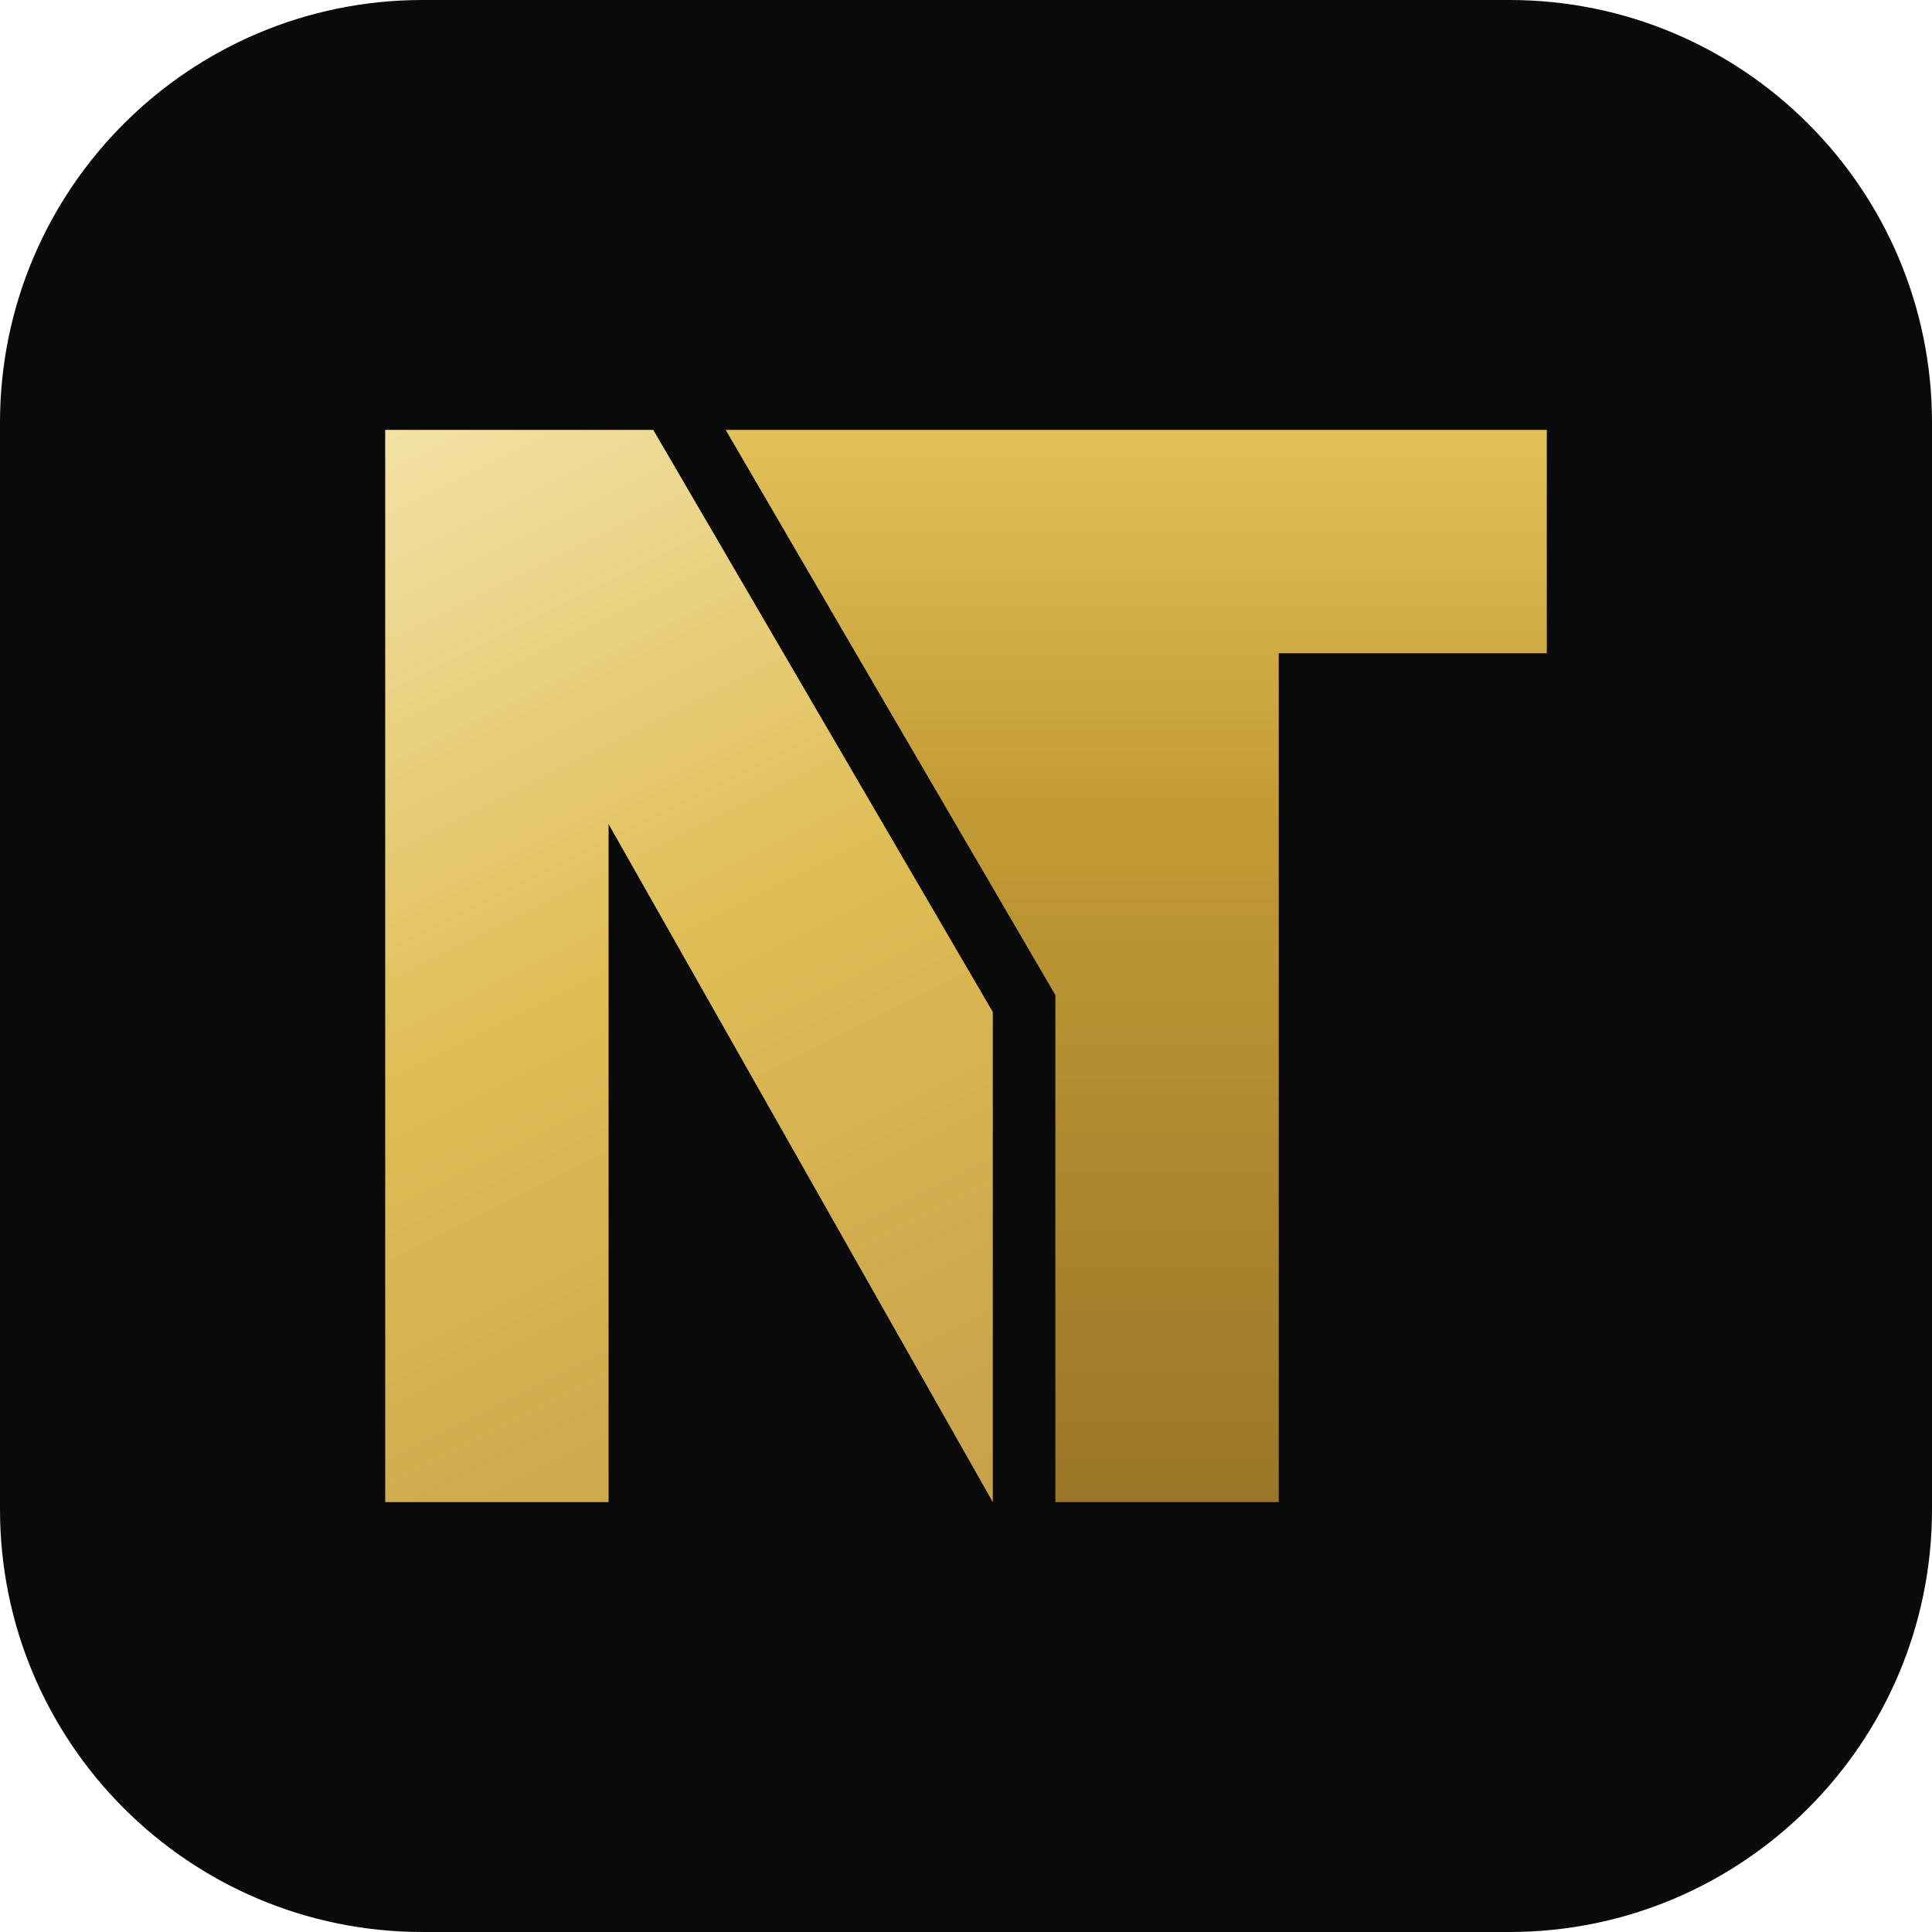
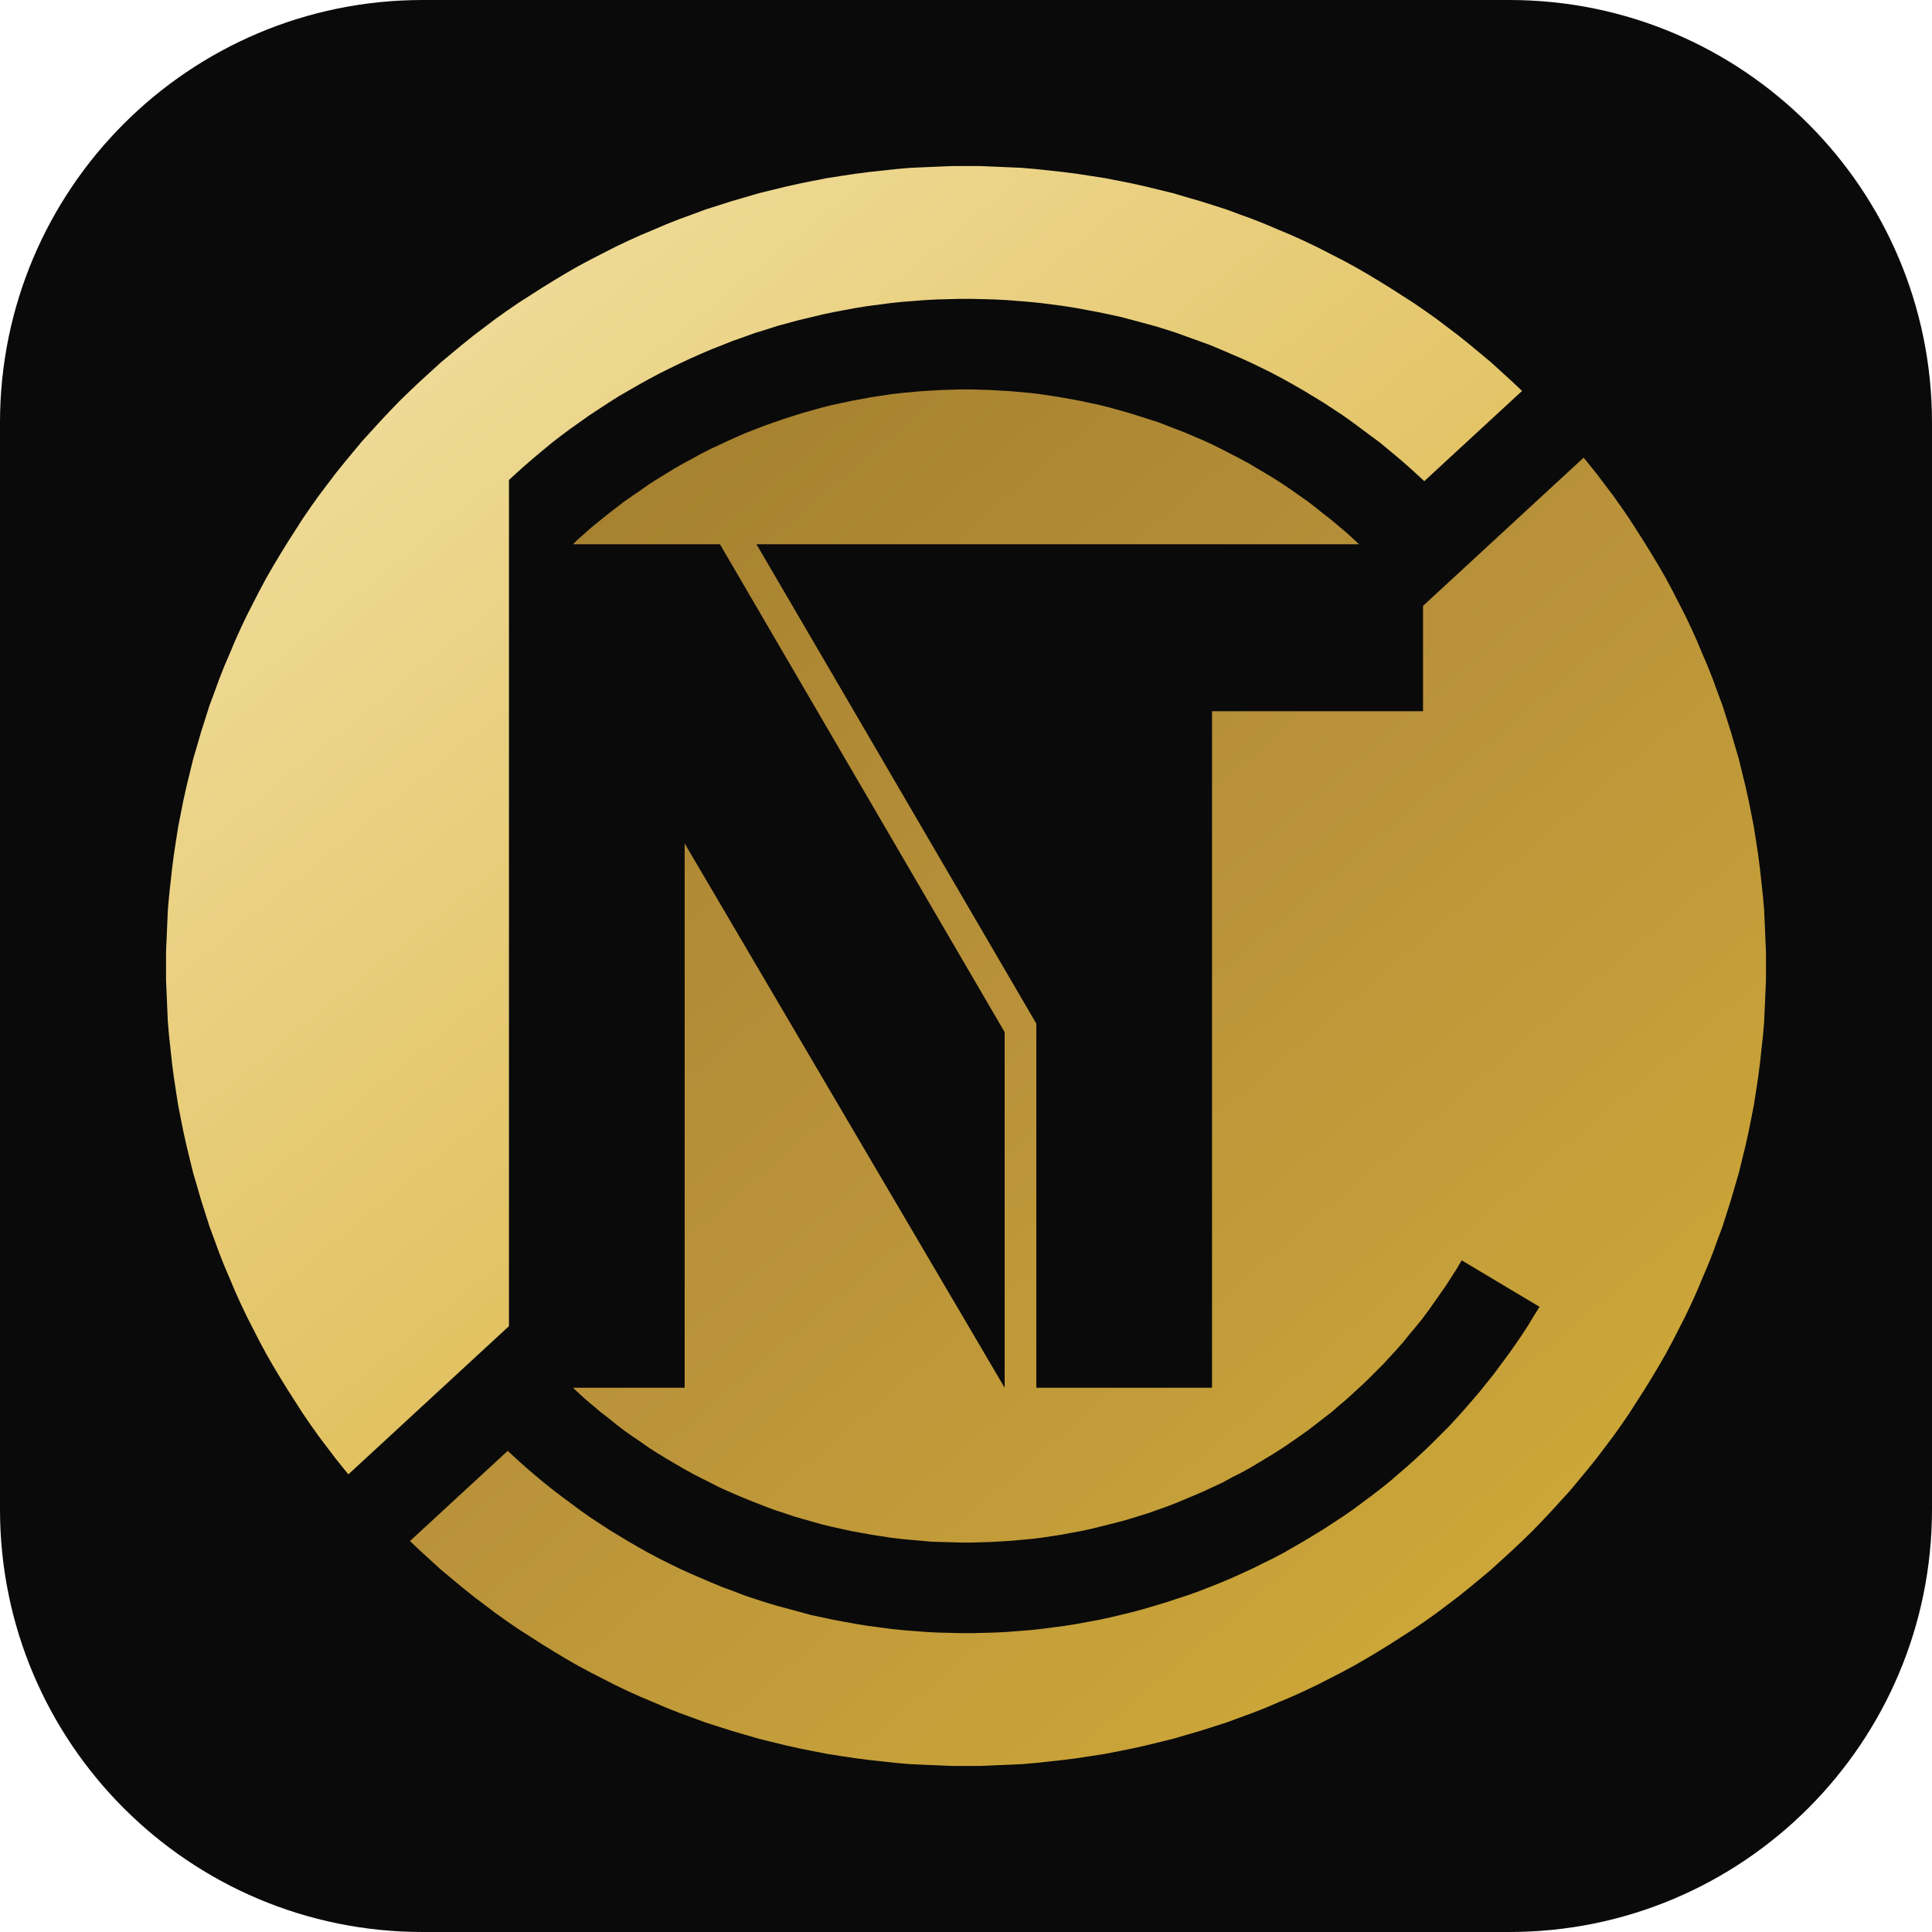
<svg xmlns="http://www.w3.org/2000/svg" viewBox="0 0 64 64" role="img" aria-label="Nithios">
  <defs>
-     <linearGradient id="nth-nt-ai-a" gradientUnits="userSpaceOnUse" x1="6" y1="8" x2="30" y2="56">
+     <linearGradient id="nth-ntos-ai-a" gradientUnits="userSpaceOnUse" x1="8" y1="6" x2="52" y2="60">
      <stop offset="0" stop-color="#f3e2a6" />
-       <stop offset="0.5" stop-color="#dfbd55" />
-       <stop offset="1" stop-color="#c9a24b" />
+       <stop offset=".55" stop-color="#e0bf5c" />
+       <stop offset="1" stop-color="#c9a03f" />
    </linearGradient>
-     <linearGradient id="nth-nt-ai-t" gradientUnits="userSpaceOnUse" x1="0" y1="8" x2="0" y2="56">
-       <stop offset="0" stop-color="#e2c15a" />
-       <stop offset="0.35" stop-color="#c39b35" />
+     <linearGradient id="nth-ntos-ai-b" gradientUnits="userSpaceOnUse" x1="56" y1="60" x2="10" y2="6">
+       <stop offset="0" stop-color="#d4af37" />
+       <stop offset=".5" stop-color="#b8913a" />
      <stop offset="1" stop-color="#9a7628" />
    </linearGradient>
  </defs>
  <path fill="#0a0a0a" d="M14 0H50A14 14 0 0 1 64 14V50A14 14 0 0 1 50 64H14A14 14 0 0 1 0 50V14A14 14 0 0 1 14 0Z" />
-   <g transform="translate(8.32 8.32) scale(0.74)">
-     <path fill="url(#nth-nt-ai-a)" d="M6 56L6 8L18 8L33.2 34.06L33.2 56L16 25.65L16 56Z" />
-     <path fill="url(#nth-nt-ai-t)" d="M21.24 8L58 8L58 18L46 18L46 56L36 56L36 33.3L27.07 18Z" />
-   </g>
+   <path fill="url(#nth-ntos-ai-a)" d="M5.5 32L5.5 31.54L5.52 31.08L5.54 30.61L5.56 30.15L5.6 29.69L5.65 29.23L5.7 28.77L5.76 28.31L5.83 27.85L5.9 27.4L5.99 26.94L6.08 26.49L6.18 26.04L6.29 25.59L6.4 25.14L6.53 24.7L6.66 24.25L6.8 23.81L6.94 23.37L7.1 22.94L7.26 22.5L7.43 22.07L7.61 21.65L7.79 21.22L7.98 20.8L8.18 20.38L8.39 19.97L8.6 19.56L8.82 19.15L9.05 18.75L9.29 18.35L9.53 17.96L9.78 17.57L10.03 17.18L10.29 16.8L10.56 16.42L10.84 16.05L11.12 15.68L11.41 15.32L11.7 14.97L12 14.61L12.31 14.27L12.62 13.93L12.94 13.59L13.26 13.26L13.59 12.94L13.93 12.62L14.27 12.31L14.61 12L14.97 11.7L15.32 11.41L15.68 11.12L16.05 10.84L16.42 10.56L16.8 10.29L17.18 10.03L17.57 9.78L17.96 9.53L18.35 9.29L18.75 9.05L19.15 8.82L19.56 8.6L19.97 8.39L20.38 8.18L20.8 7.98L21.22 7.79L21.65 7.61L22.07 7.43L22.5 7.26L22.94 7.1L23.37 6.94L23.81 6.8L24.25 6.66L24.7 6.53L25.14 6.4L25.59 6.29L26.04 6.18L26.49 6.08L26.94 5.99L27.4 5.9L27.85 5.83L28.31 5.76L28.77 5.7L29.23 5.65L29.69 5.6L30.15 5.56L30.61 5.54L31.08 5.52L31.54 5.5L32 5.5L32.46 5.5L32.92 5.52L33.39 5.54L33.85 5.56L34.31 5.6L34.77 5.65L35.23 5.7L35.69 5.76L36.15 5.83L36.6 5.9L37.06 5.99L37.51 6.08L37.96 6.18L38.41 6.29L38.86 6.4L39.3 6.53L39.75 6.66L40.19 6.8L40.63 6.94L41.06 7.1L41.5 7.26L41.93 7.43L42.35 7.61L42.78 7.79L43.2 7.98L43.62 8.18L44.03 8.39L44.44 8.6L44.85 8.82L45.25 9.05L45.65 9.29L46.04 9.53L46.43 9.78L46.82 10.03L47.2 10.29L47.58 10.56L47.95 10.84L48.32 11.12L48.68 11.41L49.03 11.7L49.39 12L49.73 12.31L50.07 12.62L50.41 12.94L50.42 12.95L47.18 15.94L47.16 15.92L46.88 15.66L46.59 15.4L46.3 15.15L46 14.9L45.71 14.66L45.4 14.43L45.09 14.2L44.78 13.97L44.47 13.75L44.15 13.54L43.83 13.33L43.5 13.13L43.17 12.93L42.84 12.74L42.5 12.55L42.16 12.37L41.82 12.2L41.47 12.03L41.12 11.87L40.77 11.72L40.42 11.57L40.06 11.42L39.7 11.29L39.34 11.16L38.98 11.03L38.61 10.91L38.25 10.8L37.88 10.7L37.51 10.6L37.13 10.5L36.76 10.42L36.38 10.34L36.01 10.27L35.63 10.2L35.25 10.14L34.87 10.09L34.49 10.04L34.1 10L33.72 9.97L33.34 9.94L32.95 9.92L32.57 9.91L32.19 9.9L31.8 9.9L31.42 9.91L31.03 9.92L30.65 9.94L30.27 9.97L29.88 10L29.5 10.04L29.12 10.09L28.74 10.14L28.36 10.2L27.98 10.27L27.61 10.34L27.23 10.42L26.86 10.51L26.48 10.6L26.11 10.7L25.74 10.8L25.37 10.92L25.01 11.03L24.65 11.16L24.28 11.29L23.93 11.43L23.57 11.57L23.22 11.72L22.86 11.88L22.52 12.04L22.17 12.21L21.83 12.38L21.49 12.56L21.15 12.75L20.82 12.94L20.49 13.13L20.16 13.34L19.84 13.55L19.52 13.76L19.21 13.98L18.9 14.2L18.59 14.43L18.28 14.67L17.99 14.91L17.69 15.16L17.4 15.41L17.11 15.67L16.86 15.9L16.86 43.93L11.54 48.84L11.41 48.68L11.12 48.32L10.84 47.95L10.56 47.58L10.29 47.2L10.03 46.82L9.78 46.43L9.53 46.04L9.29 45.65L9.05 45.25L8.82 44.85L8.6 44.44L8.39 44.03L8.18 43.62L7.98 43.2L7.79 42.78L7.61 42.35L7.43 41.93L7.26 41.5L7.1 41.06L6.94 40.63L6.8 40.19L6.66 39.75L6.53 39.3L6.4 38.86L6.29 38.41L6.18 37.96L6.08 37.51L5.99 37.06L5.9 36.6L5.83 36.15L5.76 35.69L5.7 35.23L5.65 34.77L5.6 34.31L5.56 33.85L5.54 33.39L5.52 32.92L5.5 32.46Z" />
+   <path fill="url(#nth-ntos-ai-b)" d="M13.58 51.05L16.82 48.06L16.84 48.08L17.12 48.34L17.41 48.6L17.7 48.85L18 49.1L18.3 49.34L18.6 49.57L18.91 49.8L19.22 50.03L19.53 50.25L19.85 50.46L20.17 50.67L20.5 50.87L20.83 51.07L21.16 51.26L21.5 51.45L21.84 51.63L22.18 51.8L22.53 51.97L22.88 52.13L23.23 52.28L23.58 52.43L23.94 52.58L24.3 52.71L24.66 52.85L25.02 52.97L25.39 53.09L25.76 53.2L26.13 53.3L26.5 53.4L26.87 53.5L27.24 53.58L27.62 53.66L28 53.73L28.38 53.8L28.76 53.86L29.14 53.91L29.52 53.96L29.9 54L30.28 54.03L30.67 54.06L31.05 54.08L31.43 54.09L31.82 54.1L32.2 54.1L32.59 54.09L32.97 54.08L33.35 54.06L33.74 54.03L34.12 54L34.5 53.96L34.88 53.91L35.26 53.86L35.64 53.8L36.02 53.73L36.4 53.66L36.77 53.58L37.15 53.49L37.52 53.4L37.89 53.3L38.26 53.19L38.63 53.08L38.99 52.96L39.36 52.84L39.72 52.71L40.08 52.57L40.43 52.43L40.79 52.28L41.14 52.12L41.49 51.96L41.83 51.79L42.18 51.62L42.52 51.44L42.85 51.25L43.18 51.06L43.51 50.86L43.84 50.66L44.16 50.45L44.48 50.24L44.8 50.02L45.11 49.79L45.42 49.56L45.72 49.33L46.02 49.09L46.31 48.84L46.6 48.59L46.89 48.33L47.17 48.07L47.45 47.8L47.72 47.53L47.99 47.26L48.25 46.98L48.51 46.69L48.76 46.4L49.01 46.11L49.25 45.81L49.49 45.51L49.72 45.2L49.95 44.89L50.17 44.58L50.39 44.26L50.6 43.94L50.8 43.61L51 43.29L48.42 41.75L48.25 42.04L48.07 42.32L47.89 42.6L47.7 42.87L47.51 43.14L47.32 43.41L47.12 43.68L46.91 43.94L46.7 44.19L46.49 44.45L46.27 44.7L46.05 44.94L45.82 45.19L45.59 45.42L45.35 45.66L45.11 45.89L44.87 46.11L44.62 46.34L44.37 46.55L44.12 46.77L43.86 46.97L43.59 47.18L43.33 47.38L43.06 47.57L42.79 47.76L42.51 47.95L42.23 48.13L41.95 48.3L41.67 48.47L41.38 48.64L41.09 48.8L40.79 48.95L40.5 49.11L40.2 49.25L39.9 49.39L39.6 49.52L39.29 49.65L38.98 49.78L38.67 49.9L38.36 50.01L38.05 50.12L37.73 50.22L37.41 50.32L37.09 50.41L36.77 50.49L36.45 50.57L36.13 50.65L35.8 50.72L35.47 50.78L35.15 50.84L34.82 50.89L34.49 50.94L34.16 50.98L33.83 51.01L33.5 51.04L33.17 51.06L32.84 51.08L32.51 51.09L32.17 51.1L31.84 51.1L31.51 51.09L31.18 51.08L30.85 51.07L30.52 51.04L30.18 51.01L29.85 50.98L29.52 50.94L29.2 50.89L28.87 50.84L28.54 50.78L28.21 50.72L27.89 50.65L27.57 50.58L27.24 50.5L26.92 50.41L26.6 50.32L26.29 50.23L25.97 50.12L25.66 50.02L25.34 49.9L25.03 49.78L24.73 49.66L24.42 49.53L24.12 49.4L23.81 49.26L23.52 49.11L23.22 48.96L22.93 48.81L22.64 48.65L22.35 48.48L22.06 48.31L21.78 48.14L21.5 47.96L21.23 47.77L20.95 47.58L20.68 47.39L20.42 47.19L20.16 46.98L19.9 46.78L19.64 46.56L19.39 46.35L19.14 46.12L18.98 45.97L22.68 45.97L22.68 27.94L33.28 45.97L33.28 34.19L23.85 18.03L18.98 18.03L19.13 17.88L19.38 17.66L19.63 17.44L19.89 17.23L20.15 17.02L20.41 16.82L20.67 16.62L20.94 16.43L21.22 16.24L21.49 16.05L21.77 15.87L22.05 15.7L22.34 15.52L22.62 15.36L22.92 15.2L23.21 15.04L23.5 14.89L23.8 14.75L24.1 14.61L24.41 14.47L24.71 14.34L25.02 14.22L25.33 14.1L25.64 13.99L25.96 13.88L26.27 13.78L26.59 13.68L26.91 13.59L27.23 13.5L27.55 13.42L27.88 13.35L28.2 13.28L28.53 13.22L28.85 13.16L29.18 13.11L29.51 13.06L29.84 13.02L30.17 12.99L30.5 12.96L30.83 12.94L31.16 12.92L31.5 12.91L31.83 12.9L32.16 12.9L32.49 12.91L32.82 12.92L33.16 12.94L33.49 12.96L33.82 12.99L34.15 13.02L34.48 13.06L34.81 13.11L35.13 13.16L35.46 13.22L35.79 13.28L36.11 13.35L36.44 13.42L36.76 13.5L37.08 13.59L37.4 13.68L37.72 13.78L38.03 13.88L38.35 13.98L38.66 14.1L38.97 14.22L39.28 14.34L39.58 14.47L39.89 14.6L40.19 14.74L40.49 14.89L40.78 15.04L41.07 15.19L41.37 15.35L41.65 15.52L41.94 15.69L42.22 15.86L42.5 16.04L42.78 16.23L43.05 16.42L43.32 16.61L43.58 16.81L43.84 17.02L44.1 17.22L44.36 17.44L44.61 17.65L44.86 17.88L45.02 18.03L25.06 18.03L28.29 23.56L34.33 33.91L34.33 45.97L40.15 45.97L40.15 23.56L47.14 23.56L47.14 20.07L52.46 15.16L52.59 15.32L52.88 15.68L53.16 16.05L53.44 16.42L53.71 16.8L53.97 17.18L54.22 17.57L54.47 17.96L54.71 18.35L54.95 18.75L55.18 19.15L55.4 19.56L55.61 19.97L55.82 20.38L56.02 20.8L56.21 21.22L56.39 21.65L56.57 22.07L56.74 22.5L56.9 22.94L57.06 23.37L57.2 23.81L57.34 24.25L57.47 24.7L57.6 25.14L57.71 25.59L57.82 26.04L57.92 26.49L58.01 26.94L58.1 27.4L58.17 27.85L58.24 28.31L58.3 28.77L58.35 29.23L58.4 29.69L58.44 30.15L58.46 30.61L58.48 31.08L58.5 31.54L58.5 32L58.5 32.46L58.48 32.92L58.46 33.39L58.44 33.85L58.4 34.31L58.35 34.77L58.3 35.23L58.24 35.69L58.17 36.15L58.1 36.6L58.01 37.06L57.92 37.51L57.82 37.96L57.71 38.41L57.6 38.86L57.47 39.3L57.34 39.75L57.2 40.19L57.06 40.63L56.9 41.06L56.74 41.5L56.57 41.93L56.39 42.35L56.21 42.78L56.02 43.2L55.82 43.62L55.61 44.03L55.4 44.44L55.18 44.85L54.95 45.25L54.71 45.65L54.47 46.04L54.22 46.43L53.97 46.82L53.71 47.2L53.44 47.58L53.16 47.95L52.88 48.32L52.59 48.68L52.3 49.03L52 49.39L51.69 49.73L51.38 50.07L51.06 50.41L50.74 50.74L50.41 51.06L50.07 51.38L49.73 51.69L49.39 52L49.03 52.3L48.68 52.59L48.32 52.88L47.95 53.16L47.58 53.44L47.2 53.71L46.82 53.97L46.43 54.22L46.04 54.47L45.65 54.71L45.25 54.95L44.85 55.18L44.44 55.4L44.03 55.61L43.62 55.82L43.2 56.02L42.78 56.21L42.35 56.39L41.93 56.57L41.5 56.74L41.06 56.9L40.63 57.06L40.19 57.2L39.75 57.34L39.3 57.47L38.86 57.6L38.41 57.71L37.96 57.82L37.51 57.92L37.06 58.01L36.6 58.1L36.15 58.17L35.69 58.24L35.23 58.3L34.77 58.35L34.31 58.4L33.85 58.44L33.39 58.46L32.92 58.48L32.46 58.5L32 58.5L31.54 58.5L31.08 58.48L30.61 58.46L30.15 58.44L29.69 58.4L29.23 58.35L28.77 58.3L28.31 58.24L27.85 58.17L27.4 58.1L26.94 58.01L26.49 57.92L26.04 57.82L25.59 57.71L25.14 57.6L24.7 57.47L24.25 57.34L23.81 57.2L23.37 57.06L22.94 56.9L22.5 56.74L22.07 56.57L21.65 56.39L21.22 56.21L20.8 56.02L20.38 55.82L19.97 55.61L19.56 55.4L19.15 55.18L18.75 54.95L18.35 54.71L17.96 54.47L17.57 54.22L17.18 53.97L16.8 53.71L16.42 53.44L16.05 53.16L15.68 52.88L15.32 52.59L14.97 52.3L14.61 52L14.27 51.69L13.93 51.38L13.59 51.06Z" />
</svg>
